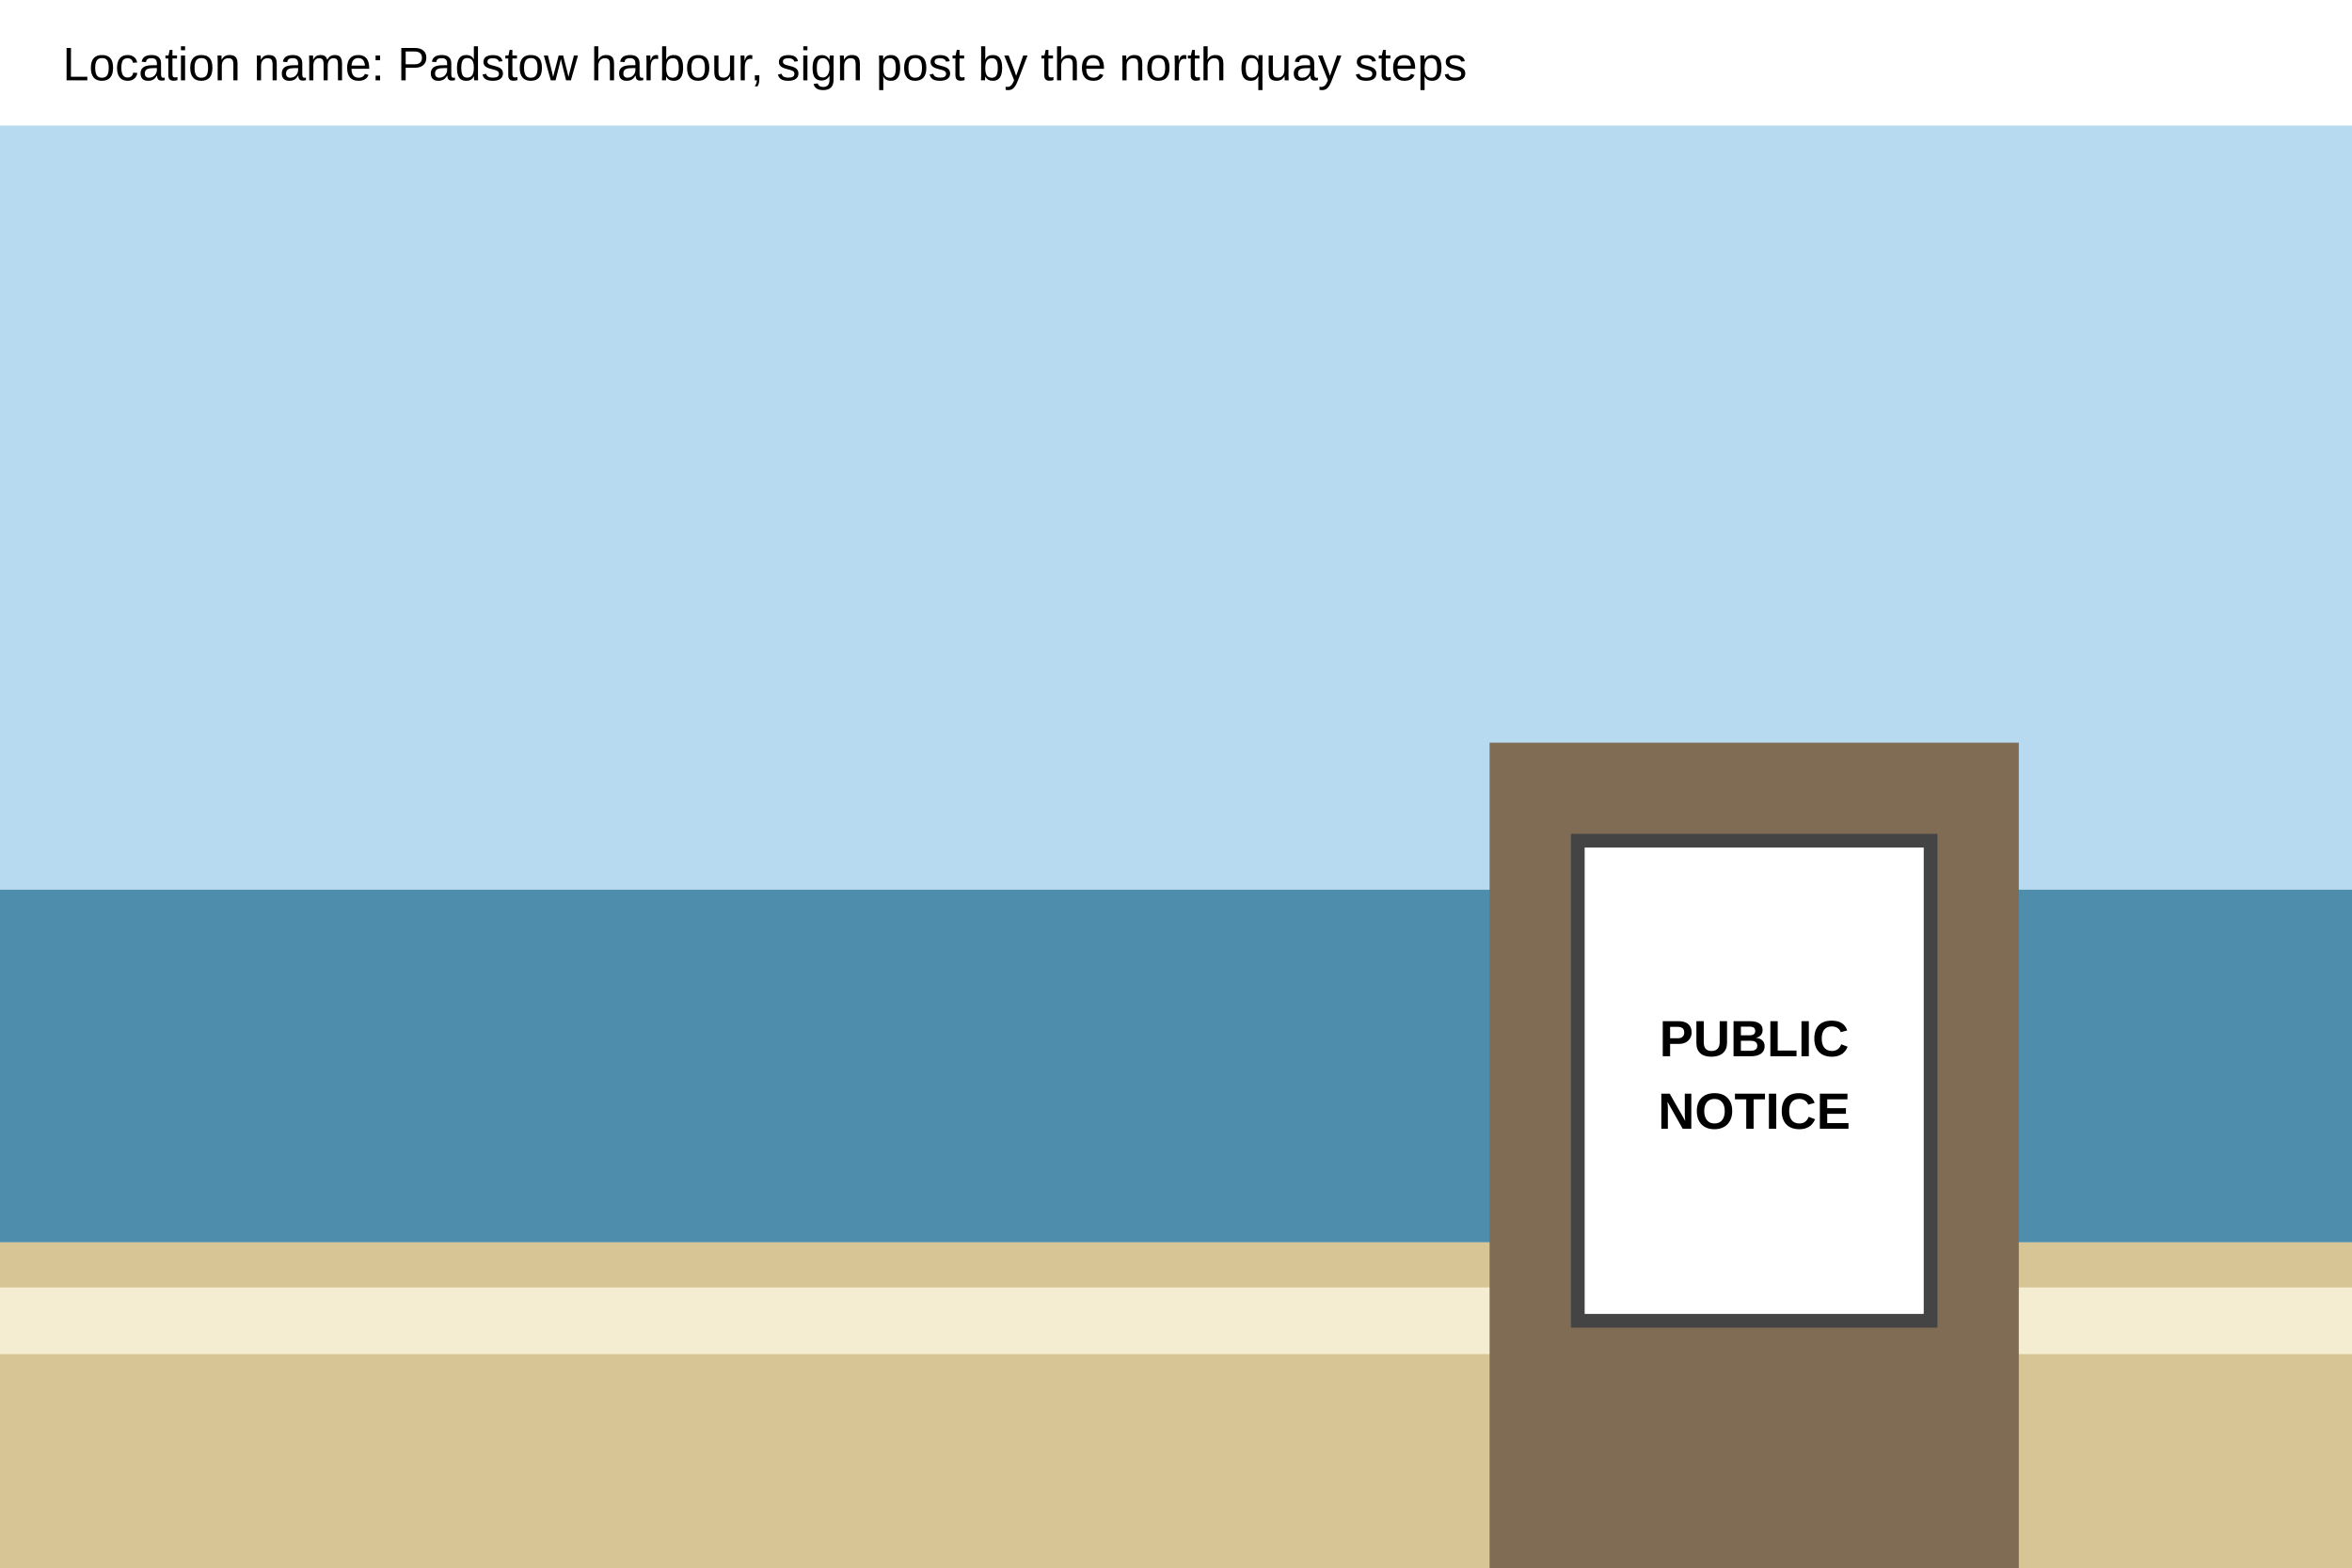
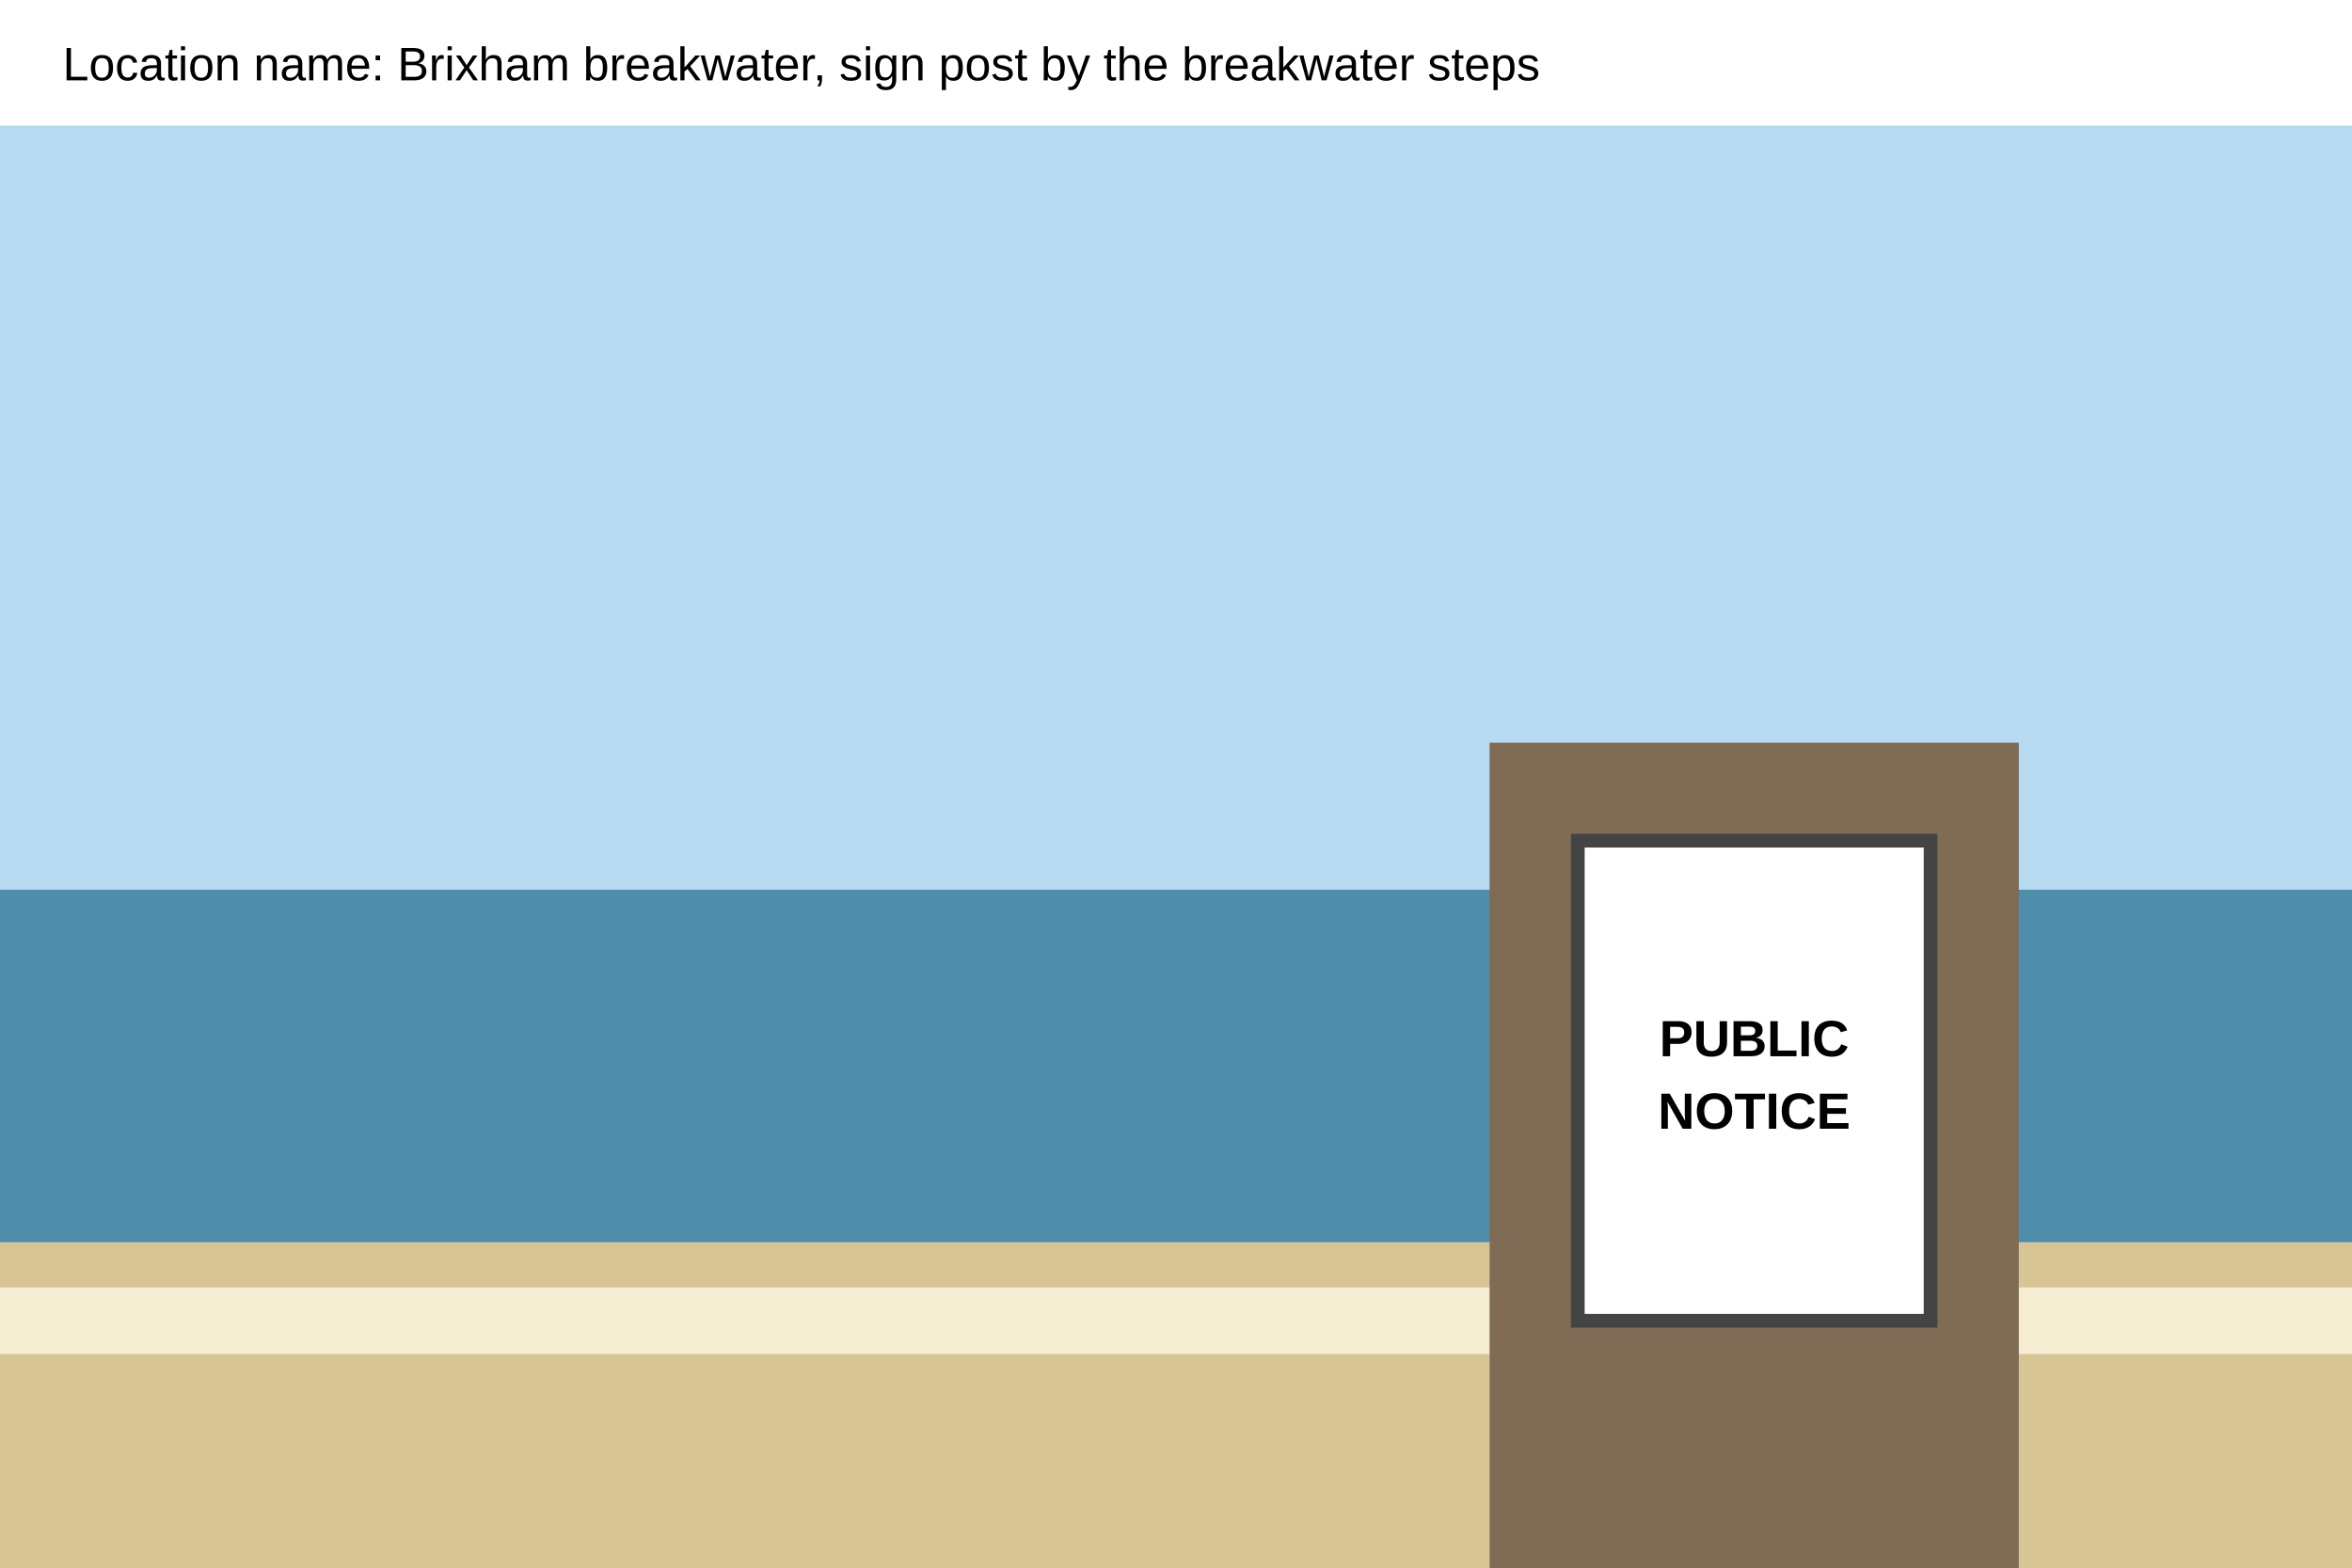
<svg xmlns="http://www.w3.org/2000/svg" width="1200" height="800" viewBox="0 0 1200 800">
  <g transform="translate(0 64)">
    <rect width="1200" height="390" fill="#b7daf0" />
    <rect y="390" width="1200" height="180" fill="#4f8dac" />
    <rect y="570" width="1200" height="230" fill="#d8c596" />
    <path d="M0 610h1200" stroke="#f5edd2" stroke-width="34" />
    <path d="M760 800V315h270v485z" fill="#806b55" />
    <rect x="805" y="365" width="180" height="245" fill="#fff" stroke="#444" stroke-width="7" />
    <text x="895" y="475" text-anchor="middle" font-family="Arial" font-size="26" font-weight="700">PUBLIC</text>
    <text x="895" y="512" text-anchor="middle" font-family="Arial" font-size="26" font-weight="700">NOTICE</text>
  </g>
  <rect width="1200" height="64" fill="#fff" />
-   <text x="32" y="41" font-family="Arial" font-size="24">Location name: Padstow harbour, sign post by the north quay steps</text>
+   <text x="32" y="41" font-family="Arial" font-size="24">Location name: Brixham breakwater, sign post by the breakwater steps</text>
</svg>
